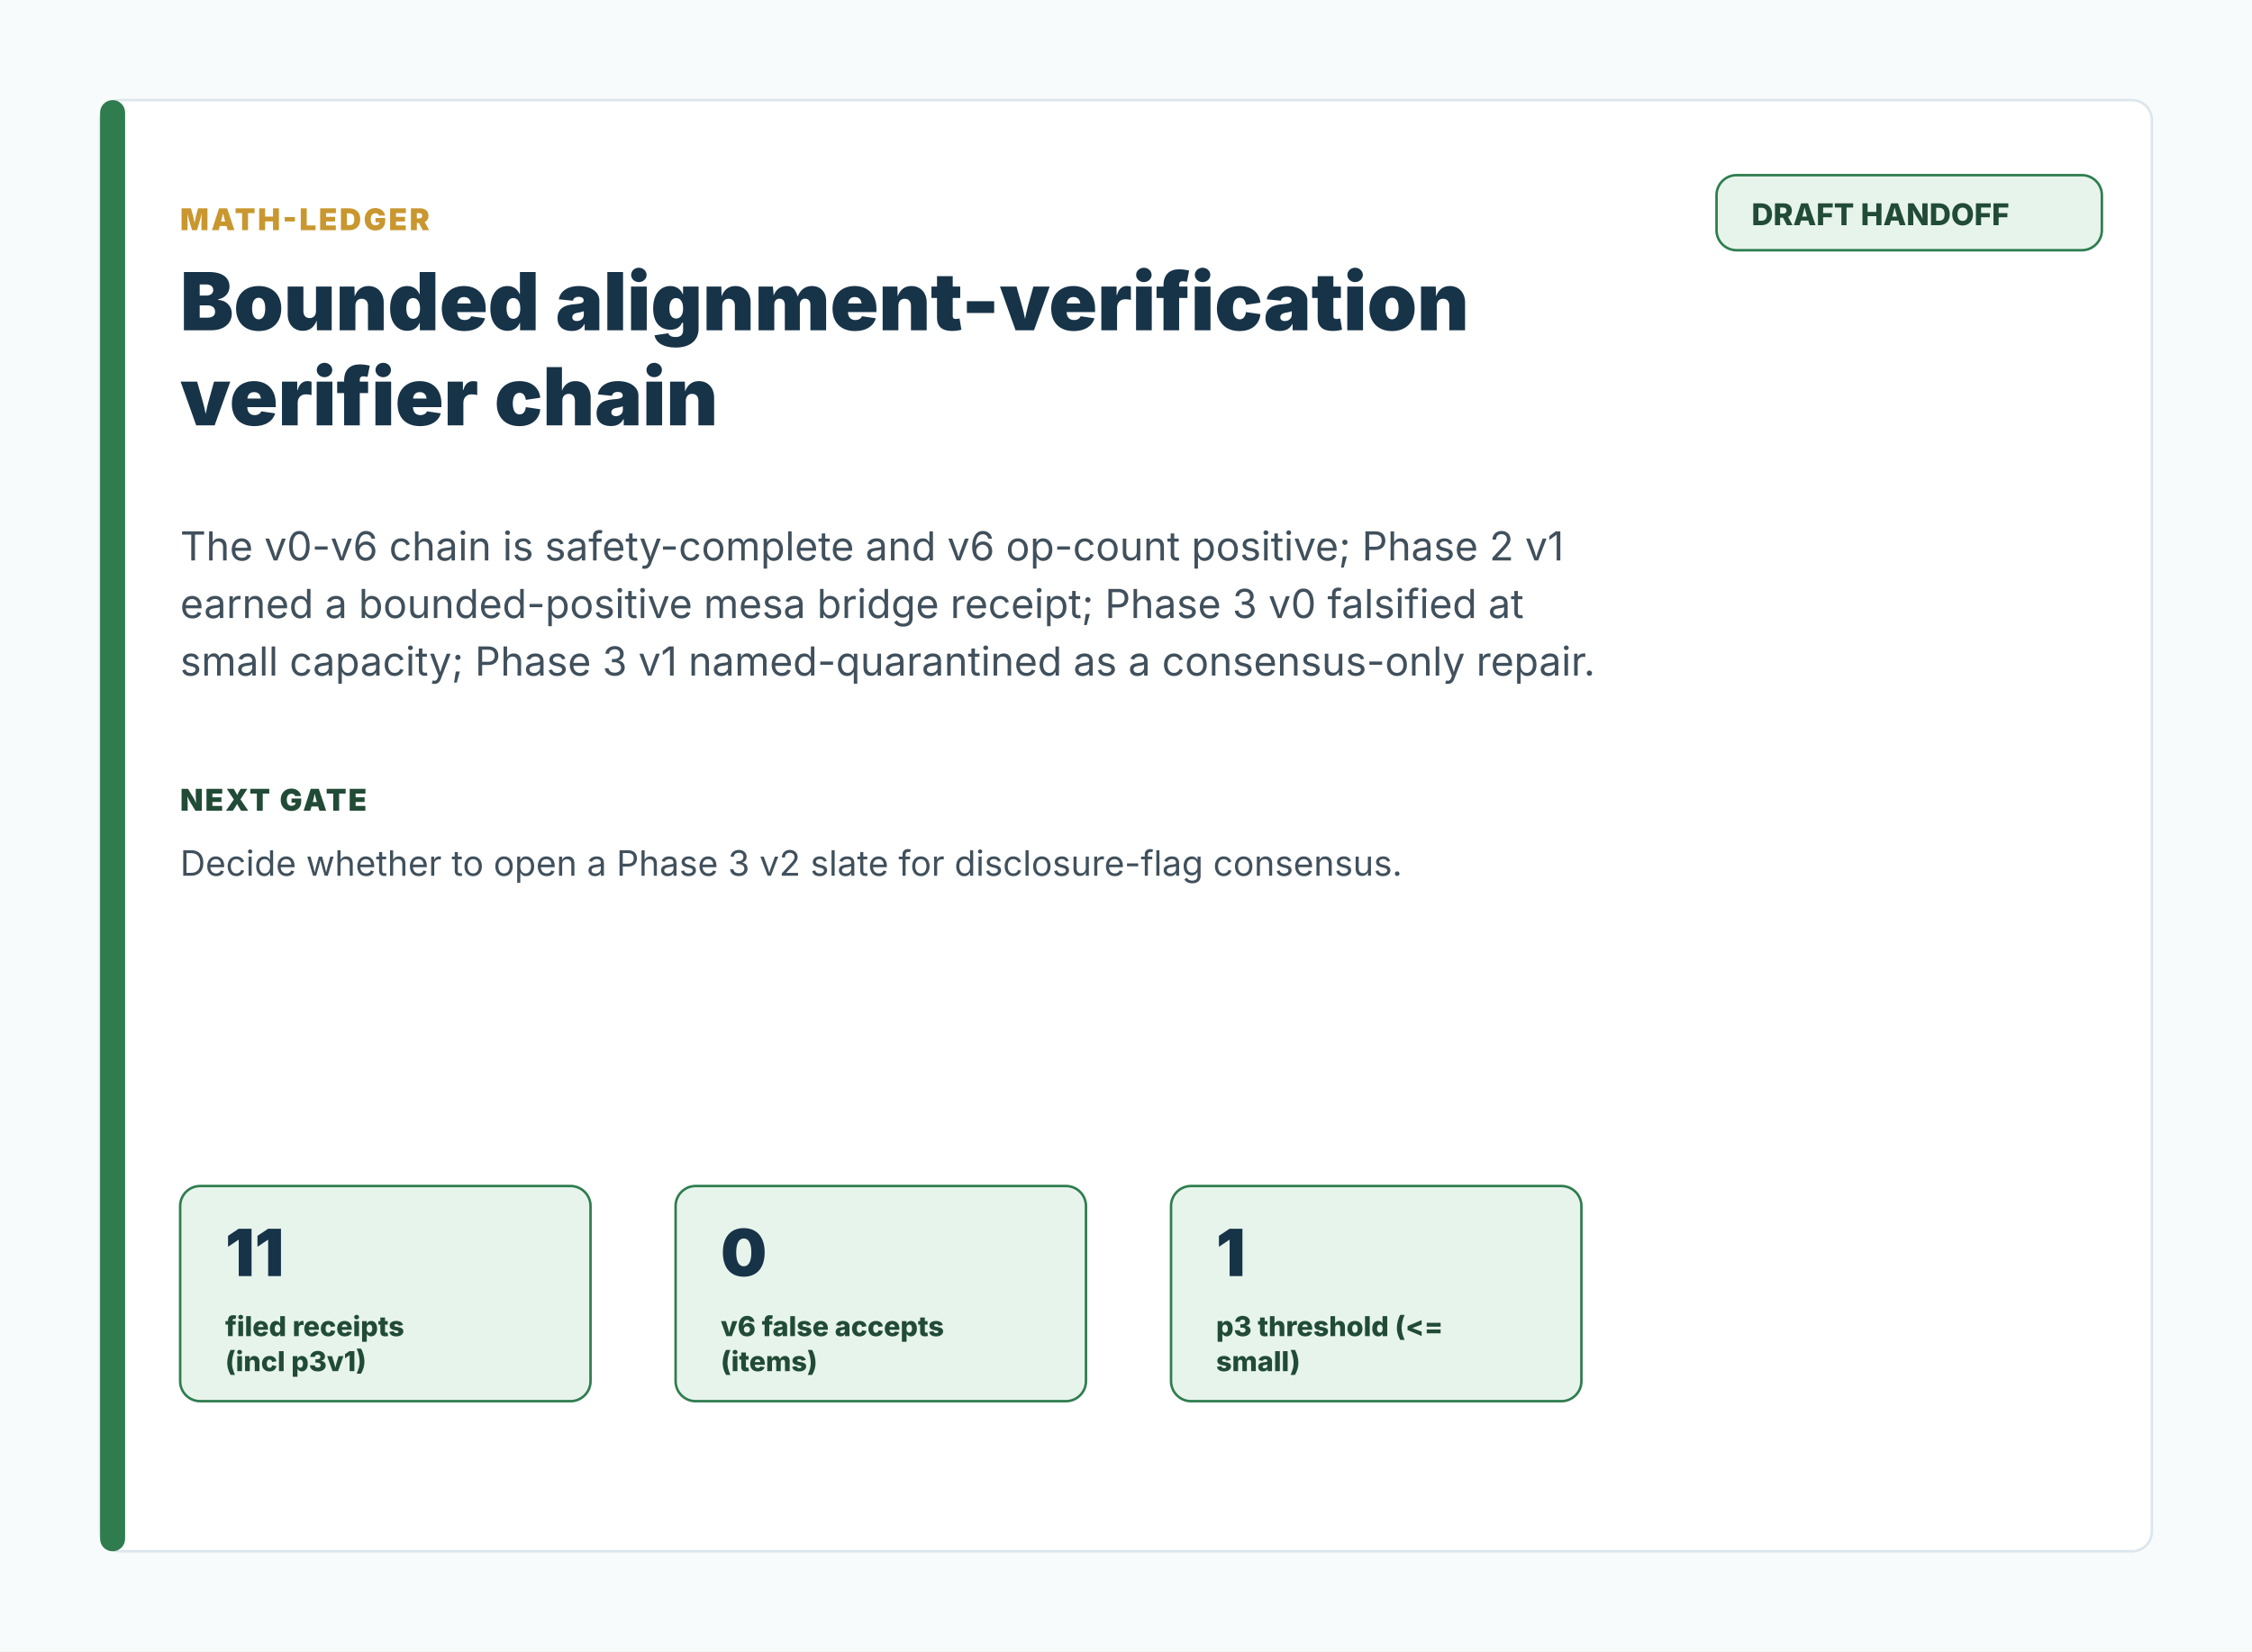
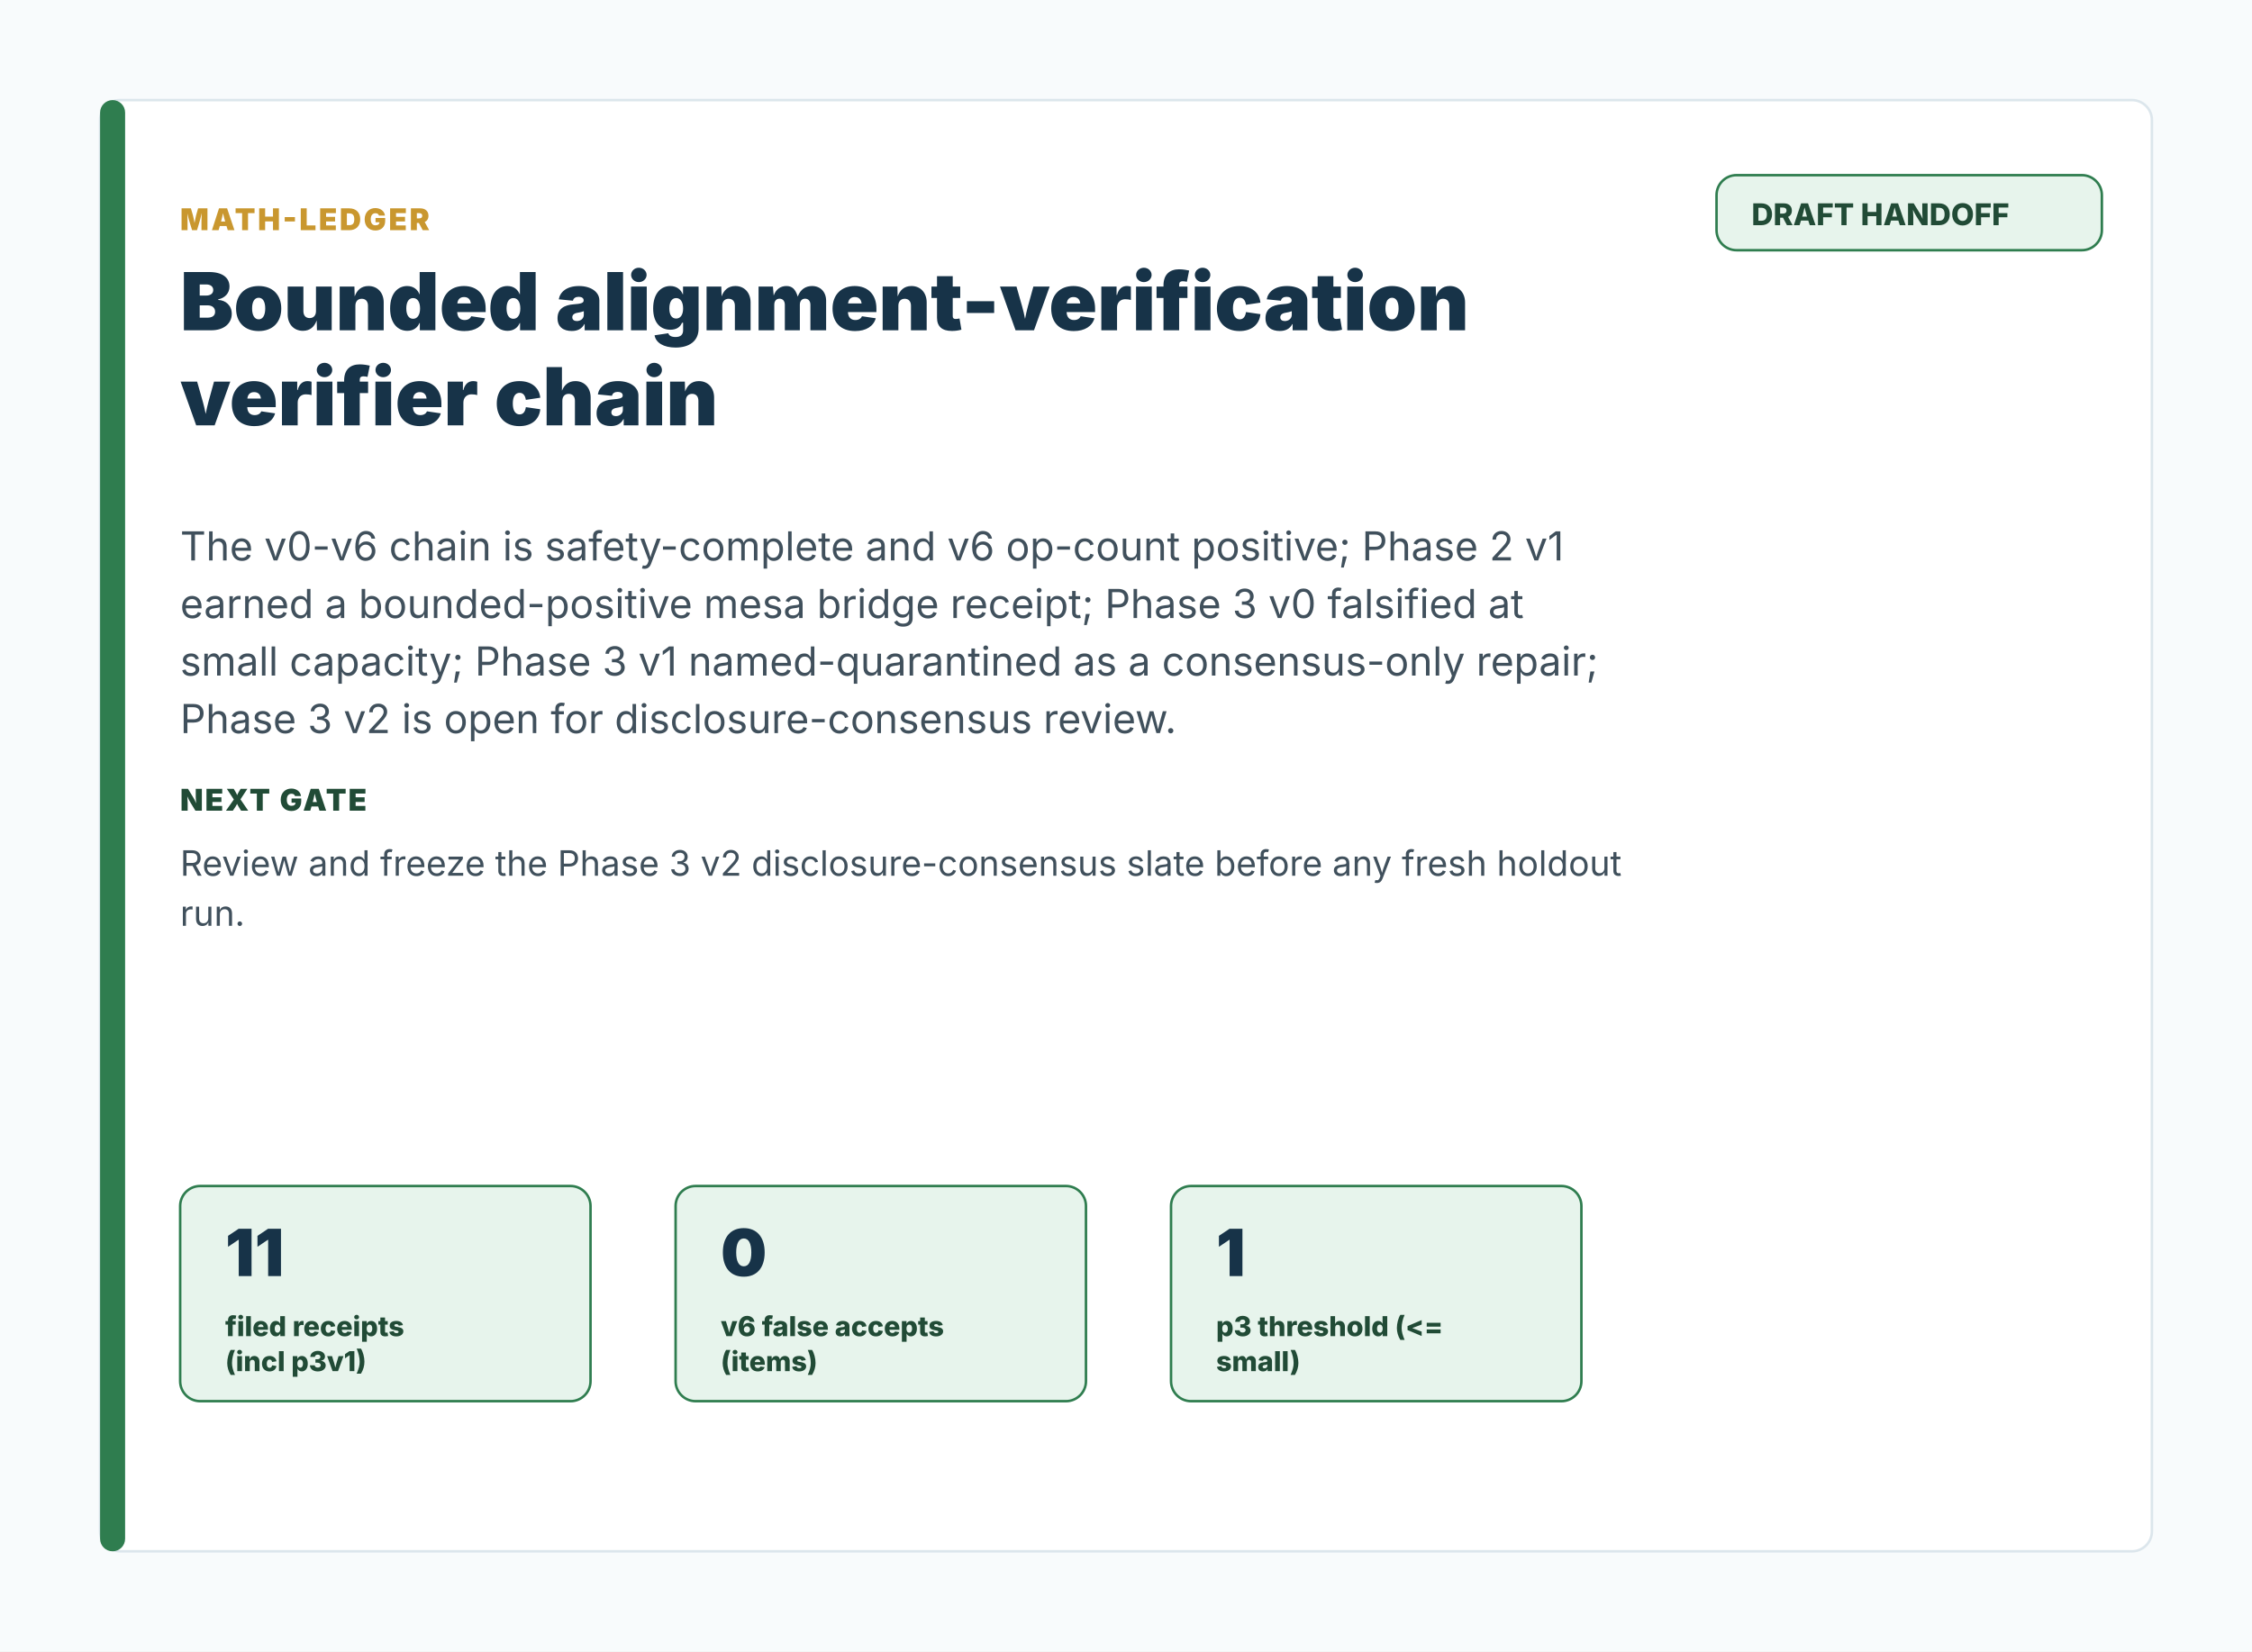
<svg xmlns="http://www.w3.org/2000/svg" viewBox="0 0 900 660" width="900" height="660" role="img" aria-labelledby="title desc">
  <rect width="900" height="660" fill="#F8FBFC" />
  <rect x="40" y="40" width="820" height="580" rx="8" fill="#FFFFFF" stroke="#DCE6EC" stroke-width="1" />
  <rect x="40" y="40" width="10" height="580" rx="5" fill="#2F7D4F" />
  <g>
    <rect x="686" y="70" width="154" height="30" rx="8" fill="#E7F4EC" stroke="#2F7D4F" stroke-width="1" />
    <text x="700" y="90" fill="#214B36" font-family="system-ui, -apple-system, BlinkMacSystemFont, 'Segoe UI', sans-serif" font-size="12" font-weight="800" letter-spacing="0">DRAFT HANDOFF</text>
  </g>
  <text x="72" y="92" fill="#C9972F" font-family="system-ui, -apple-system, BlinkMacSystemFont, 'Segoe UI', sans-serif" font-size="12" font-weight="850" letter-spacing="0.08em">MATH-LEDGER</text>
  <text x="72" y="132" fill="#173348" font-family="system-ui, -apple-system, BlinkMacSystemFont, 'Segoe UI', sans-serif" font-size="32" font-weight="850" text-anchor="start" letter-spacing="0">
    <tspan x="72" dy="0">Bounded alignment-verification</tspan>
    <tspan x="72" dy="38">verifier chain</tspan>
  </text>
  <text x="72" y="224" fill="#40505C" font-family="system-ui, -apple-system, BlinkMacSystemFont, 'Segoe UI', sans-serif" font-size="16" font-weight="400" text-anchor="start" letter-spacing="0">
    <tspan x="72" dy="0">The v0-v6 chain is safety-complete and v6 op-count positive; Phase 2 v1</tspan>
    <tspan x="72" dy="23">earned a bounded-positive mesa bridge receipt; Phase 3 v0 falsified at</tspan>
-     <tspan x="72" dy="23">small capacity; Phase 3 v1 named-quarantined as a consensus-only repair.</tspan>
+     <tspan x="72" dy="23">small capacity; Phase 3 v1 named-quarantined as a consensus-only repair;</tspan>
+     <tspan x="72" dy="23">Phase 3 v2 is open for disclosure-consensus review.</tspan>
  </text>
  <text x="72" y="324" fill="#214B36" font-family="system-ui, -apple-system, BlinkMacSystemFont, 'Segoe UI', sans-serif" font-size="12" font-weight="850" letter-spacing="0.06em">NEXT GATE</text>
  <text x="72" y="350" fill="#40505C" font-family="system-ui, -apple-system, BlinkMacSystemFont, 'Segoe UI', sans-serif" font-size="14" font-weight="400" text-anchor="start" letter-spacing="0">
-     <tspan x="72" dy="0">Decide whether to open a Phase 3 v2 slate for disclosure-flag consensus.</tspan>
+     <tspan x="72" dy="0">Review and freeze the Phase 3 v2 disclosure-consensus slate before any fresh holdout</tspan>
+     <tspan x="72" dy="20">run.</tspan>
  </text>
  <g>
    <rect x="72" y="474" width="164" height="86" rx="8" fill="#E7F4EC" stroke="#2F7D4F" stroke-width="1" />
    <text x="90" y="510" fill="#173348" font-family="system-ui, -apple-system, BlinkMacSystemFont, 'Segoe UI', sans-serif" font-size="26" font-weight="850" letter-spacing="0">11</text>
    <text x="90" y="534" fill="#214B36" font-family="system-ui, -apple-system, BlinkMacSystemFont, 'Segoe UI', sans-serif" font-size="11" font-weight="800" text-anchor="start" letter-spacing="0">
      <tspan x="90" dy="0">filed receipts</tspan>
      <tspan x="90" dy="14">(incl p3v1)</tspan>
    </text>
  </g>
  <g>
    <rect x="270" y="474" width="164" height="86" rx="8" fill="#E7F4EC" stroke="#2F7D4F" stroke-width="1" />
    <text x="288" y="510" fill="#173348" font-family="system-ui, -apple-system, BlinkMacSystemFont, 'Segoe UI', sans-serif" font-size="26" font-weight="850" letter-spacing="0">0</text>
    <text x="288" y="534" fill="#214B36" font-family="system-ui, -apple-system, BlinkMacSystemFont, 'Segoe UI', sans-serif" font-size="11" font-weight="800" text-anchor="start" letter-spacing="0">
      <tspan x="288" dy="0">v6 false accepts</tspan>
      <tspan x="288" dy="14">(items)</tspan>
    </text>
  </g>
  <g>
    <rect x="468" y="474" width="164" height="86" rx="8" fill="#E7F4EC" stroke="#2F7D4F" stroke-width="1" />
    <text x="486" y="510" fill="#173348" font-family="system-ui, -apple-system, BlinkMacSystemFont, 'Segoe UI', sans-serif" font-size="26" font-weight="850" letter-spacing="0">1</text>
    <text x="486" y="534" fill="#214B36" font-family="system-ui, -apple-system, BlinkMacSystemFont, 'Segoe UI', sans-serif" font-size="11" font-weight="800" text-anchor="start" letter-spacing="0">
      <tspan x="486" dy="0">p3 threshold (&lt;=</tspan>
      <tspan x="486" dy="14">small)</tspan>
    </text>
  </g>
</svg>
